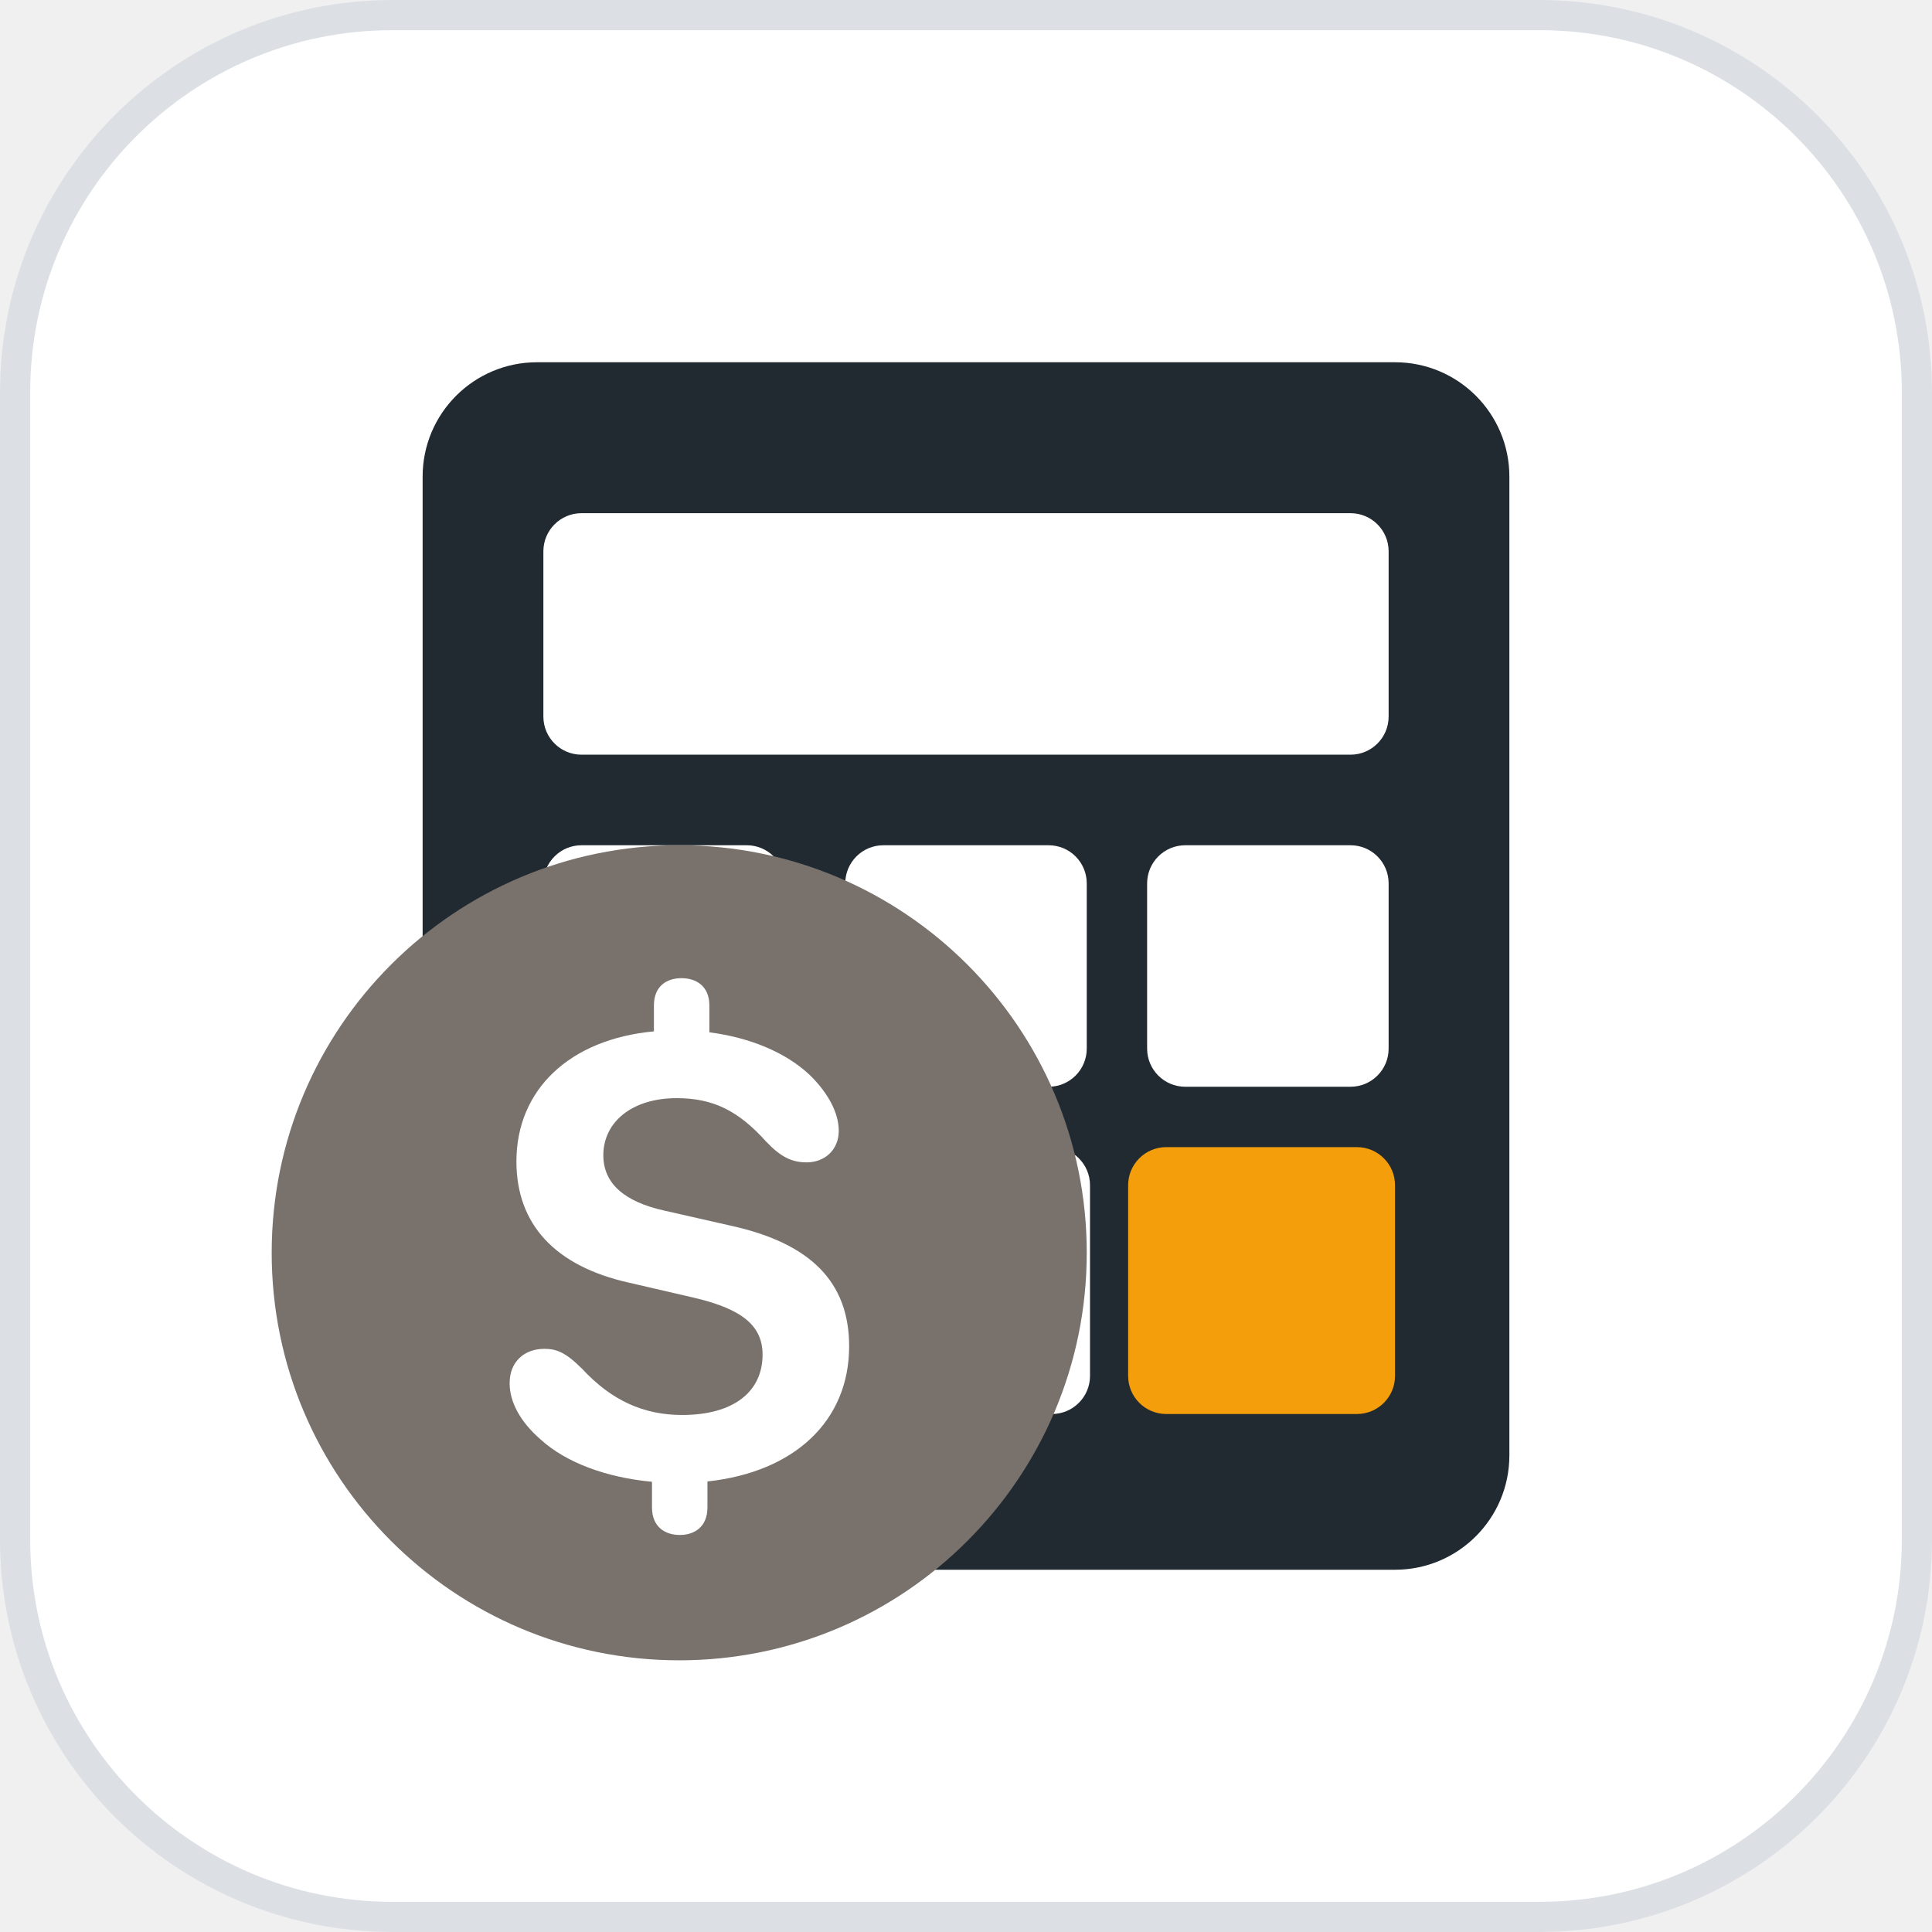
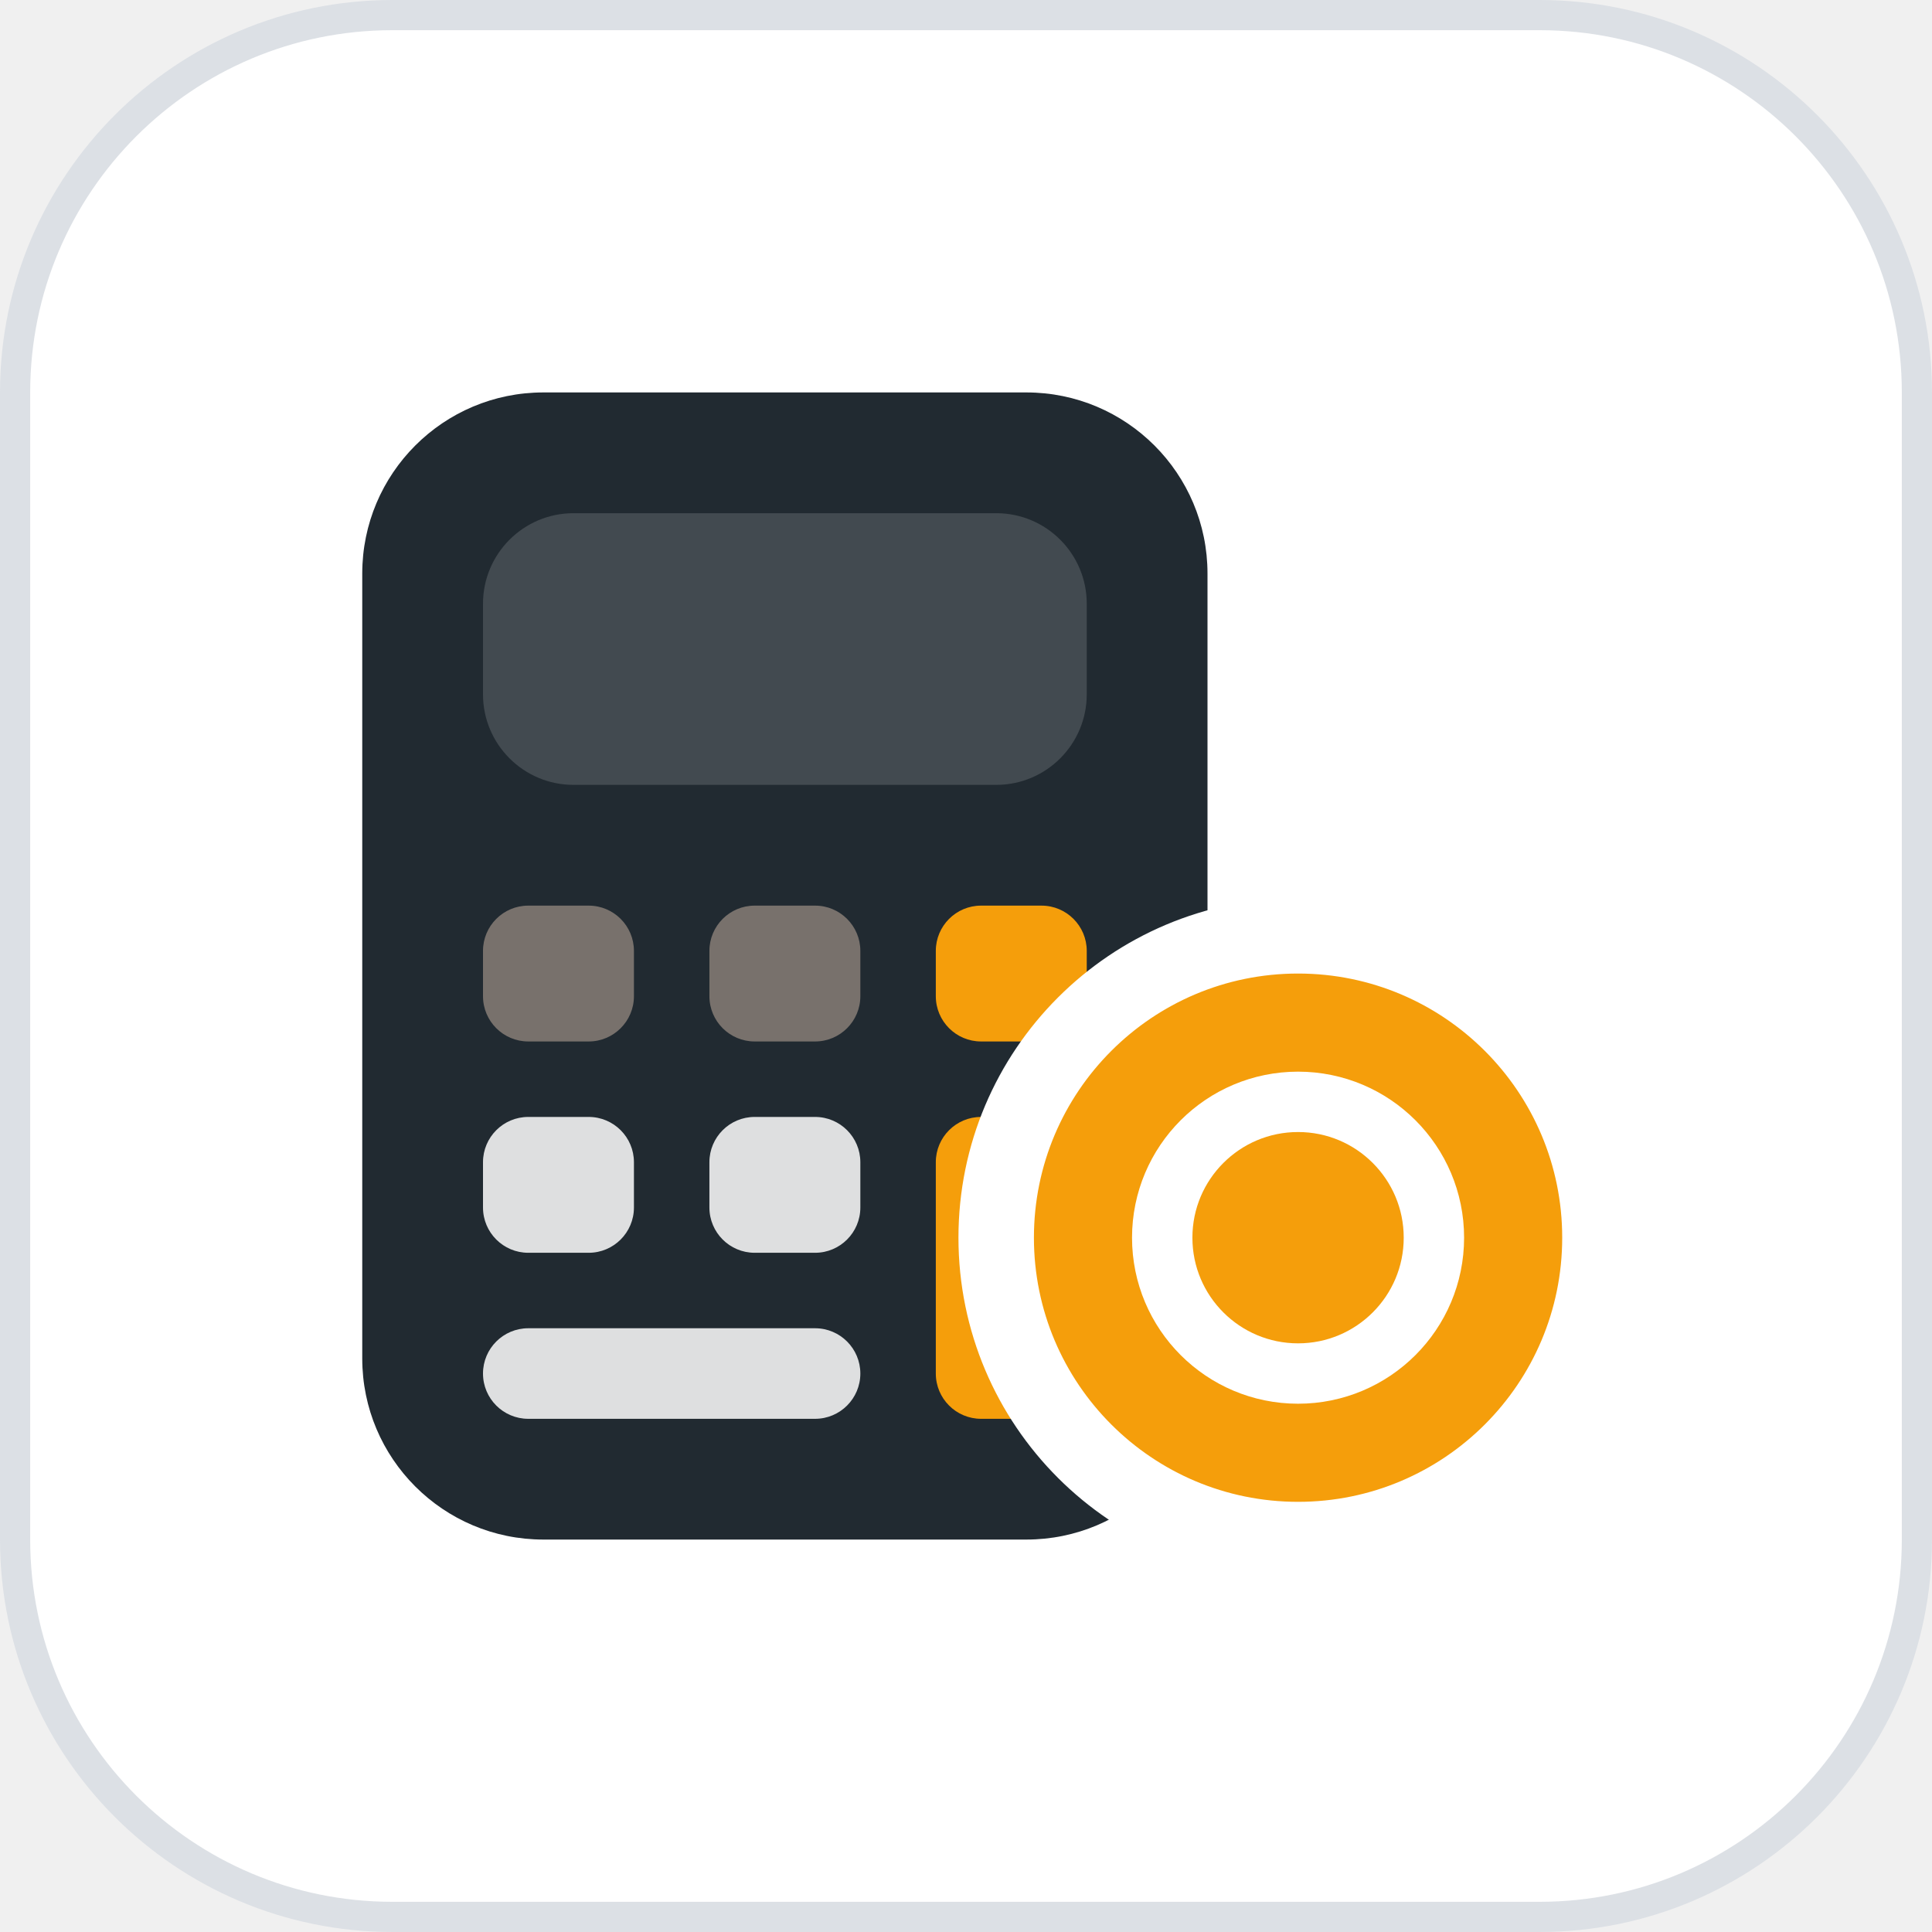
<svg xmlns="http://www.w3.org/2000/svg" width="64" height="64" viewBox="0 0 64 64" fill="none">
  <rect x="0.5" y="0.5" width="63" height="63" rx="12.5" fill="white" />
  <rect x="0.5" y="0.5" width="63" height="63" rx="12.5" stroke="#DCE0E5" />
-   <rect width="48" height="48" transform="translate(8 8)" fill="white" />
-   <path d="M14 15.789C14 13.696 15.696 12 17.789 12H46.211C48.304 12 50 13.696 50 15.789V48.211C50 50.304 48.304 52 46.211 52H17.789C15.696 52 14 50.304 14 48.211V15.789Z" fill="#212A31" />
-   <rect x="38" y="28" width="8" height="8" rx="1.263" fill="white" />
-   <rect x="37.371" y="38" width="8.841" height="8.841" rx="1.263" fill="#F59E0B" />
-   <rect x="28" y="28" width="8" height="8" rx="1.263" fill="white" />
-   <rect x="27.267" y="38" width="8.841" height="8.841" rx="1.263" fill="white" />
-   <rect x="18" y="28" width="8" height="8" rx="1.263" fill="white" />
-   <rect x="17.164" y="38.108" width="8.841" height="8.841" rx="1.263" fill="white" />
-   <rect x="18" y="17" width="28" height="8" rx="1.263" fill="white" />
-   <path d="M22.5 55C29.956 55 36 48.956 36 41.5C36 34.044 29.956 28 22.5 28C15.044 28 9 34.044 9 41.5C9 48.956 15.044 55 22.5 55Z" fill="#78716C" />
-   <path d="M22.521 50.848C22.027 50.848 21.598 50.579 21.598 49.935V49.086C20.105 48.946 18.762 48.463 17.902 47.679C17.247 47.109 16.882 46.454 16.882 45.82C16.882 45.101 17.376 44.682 18.031 44.682C18.439 44.682 18.74 44.8 19.288 45.348C20.255 46.39 21.318 46.873 22.597 46.873C24.305 46.873 25.261 46.1 25.261 44.875C25.261 43.93 24.605 43.371 23.016 42.995L20.835 42.49C18.386 41.942 17.107 40.557 17.107 38.473C17.107 36.088 18.88 34.423 21.662 34.165V33.306C21.662 32.661 22.092 32.403 22.575 32.403C23.069 32.403 23.499 32.672 23.499 33.306V34.197C24.842 34.369 26.034 34.863 26.829 35.615C27.431 36.206 27.785 36.861 27.785 37.463C27.785 38.086 27.323 38.505 26.722 38.505C26.227 38.505 25.862 38.322 25.39 37.828C24.455 36.786 23.617 36.378 22.414 36.378C20.932 36.378 19.986 37.173 19.986 38.269C19.986 39.182 20.652 39.805 22.017 40.105L24.197 40.6C26.851 41.18 28.129 42.469 28.129 44.596C28.129 47.066 26.324 48.764 23.435 49.075V49.935C23.435 50.579 23.005 50.848 22.521 50.848Z" fill="white" />
+   <rect x="12" y="13" width="28" height="38" rx="6" fill="#212A31" />
+   <rect x="16" y="17" width="20" height="9" rx="3" fill="white" fill-opacity="0.15" />
+   <rect x="16" y="30" width="5" height="4.5" rx="1.5" fill="#78716C" />
+   <rect x="23.5" y="30" width="5" height="4.5" rx="1.5" fill="#78716C" />
+   <rect x="31" y="30" width="5" height="4.5" rx="1.5" fill="#F59E0B" />
+   <rect x="16" y="37" width="5" height="4.5" rx="1.5" fill="white" fill-opacity="0.85" />
+   <rect x="23.5" y="37" width="5" height="4.5" rx="1.5" fill="white" fill-opacity="0.85" />
+   <rect x="31" y="37" width="5" height="10" rx="1.5" fill="#F59E0B" />
+   <rect x="16" y="44" width="12.5" height="3" rx="1.5" fill="white" fill-opacity="0.85" />
+   <circle cx="43" cy="41" r="10" fill="#F59E0B" stroke="white" stroke-width="2.5" />
+   <circle cx="43" cy="41" r="4.5" stroke="white" stroke-width="2" />
</svg>
